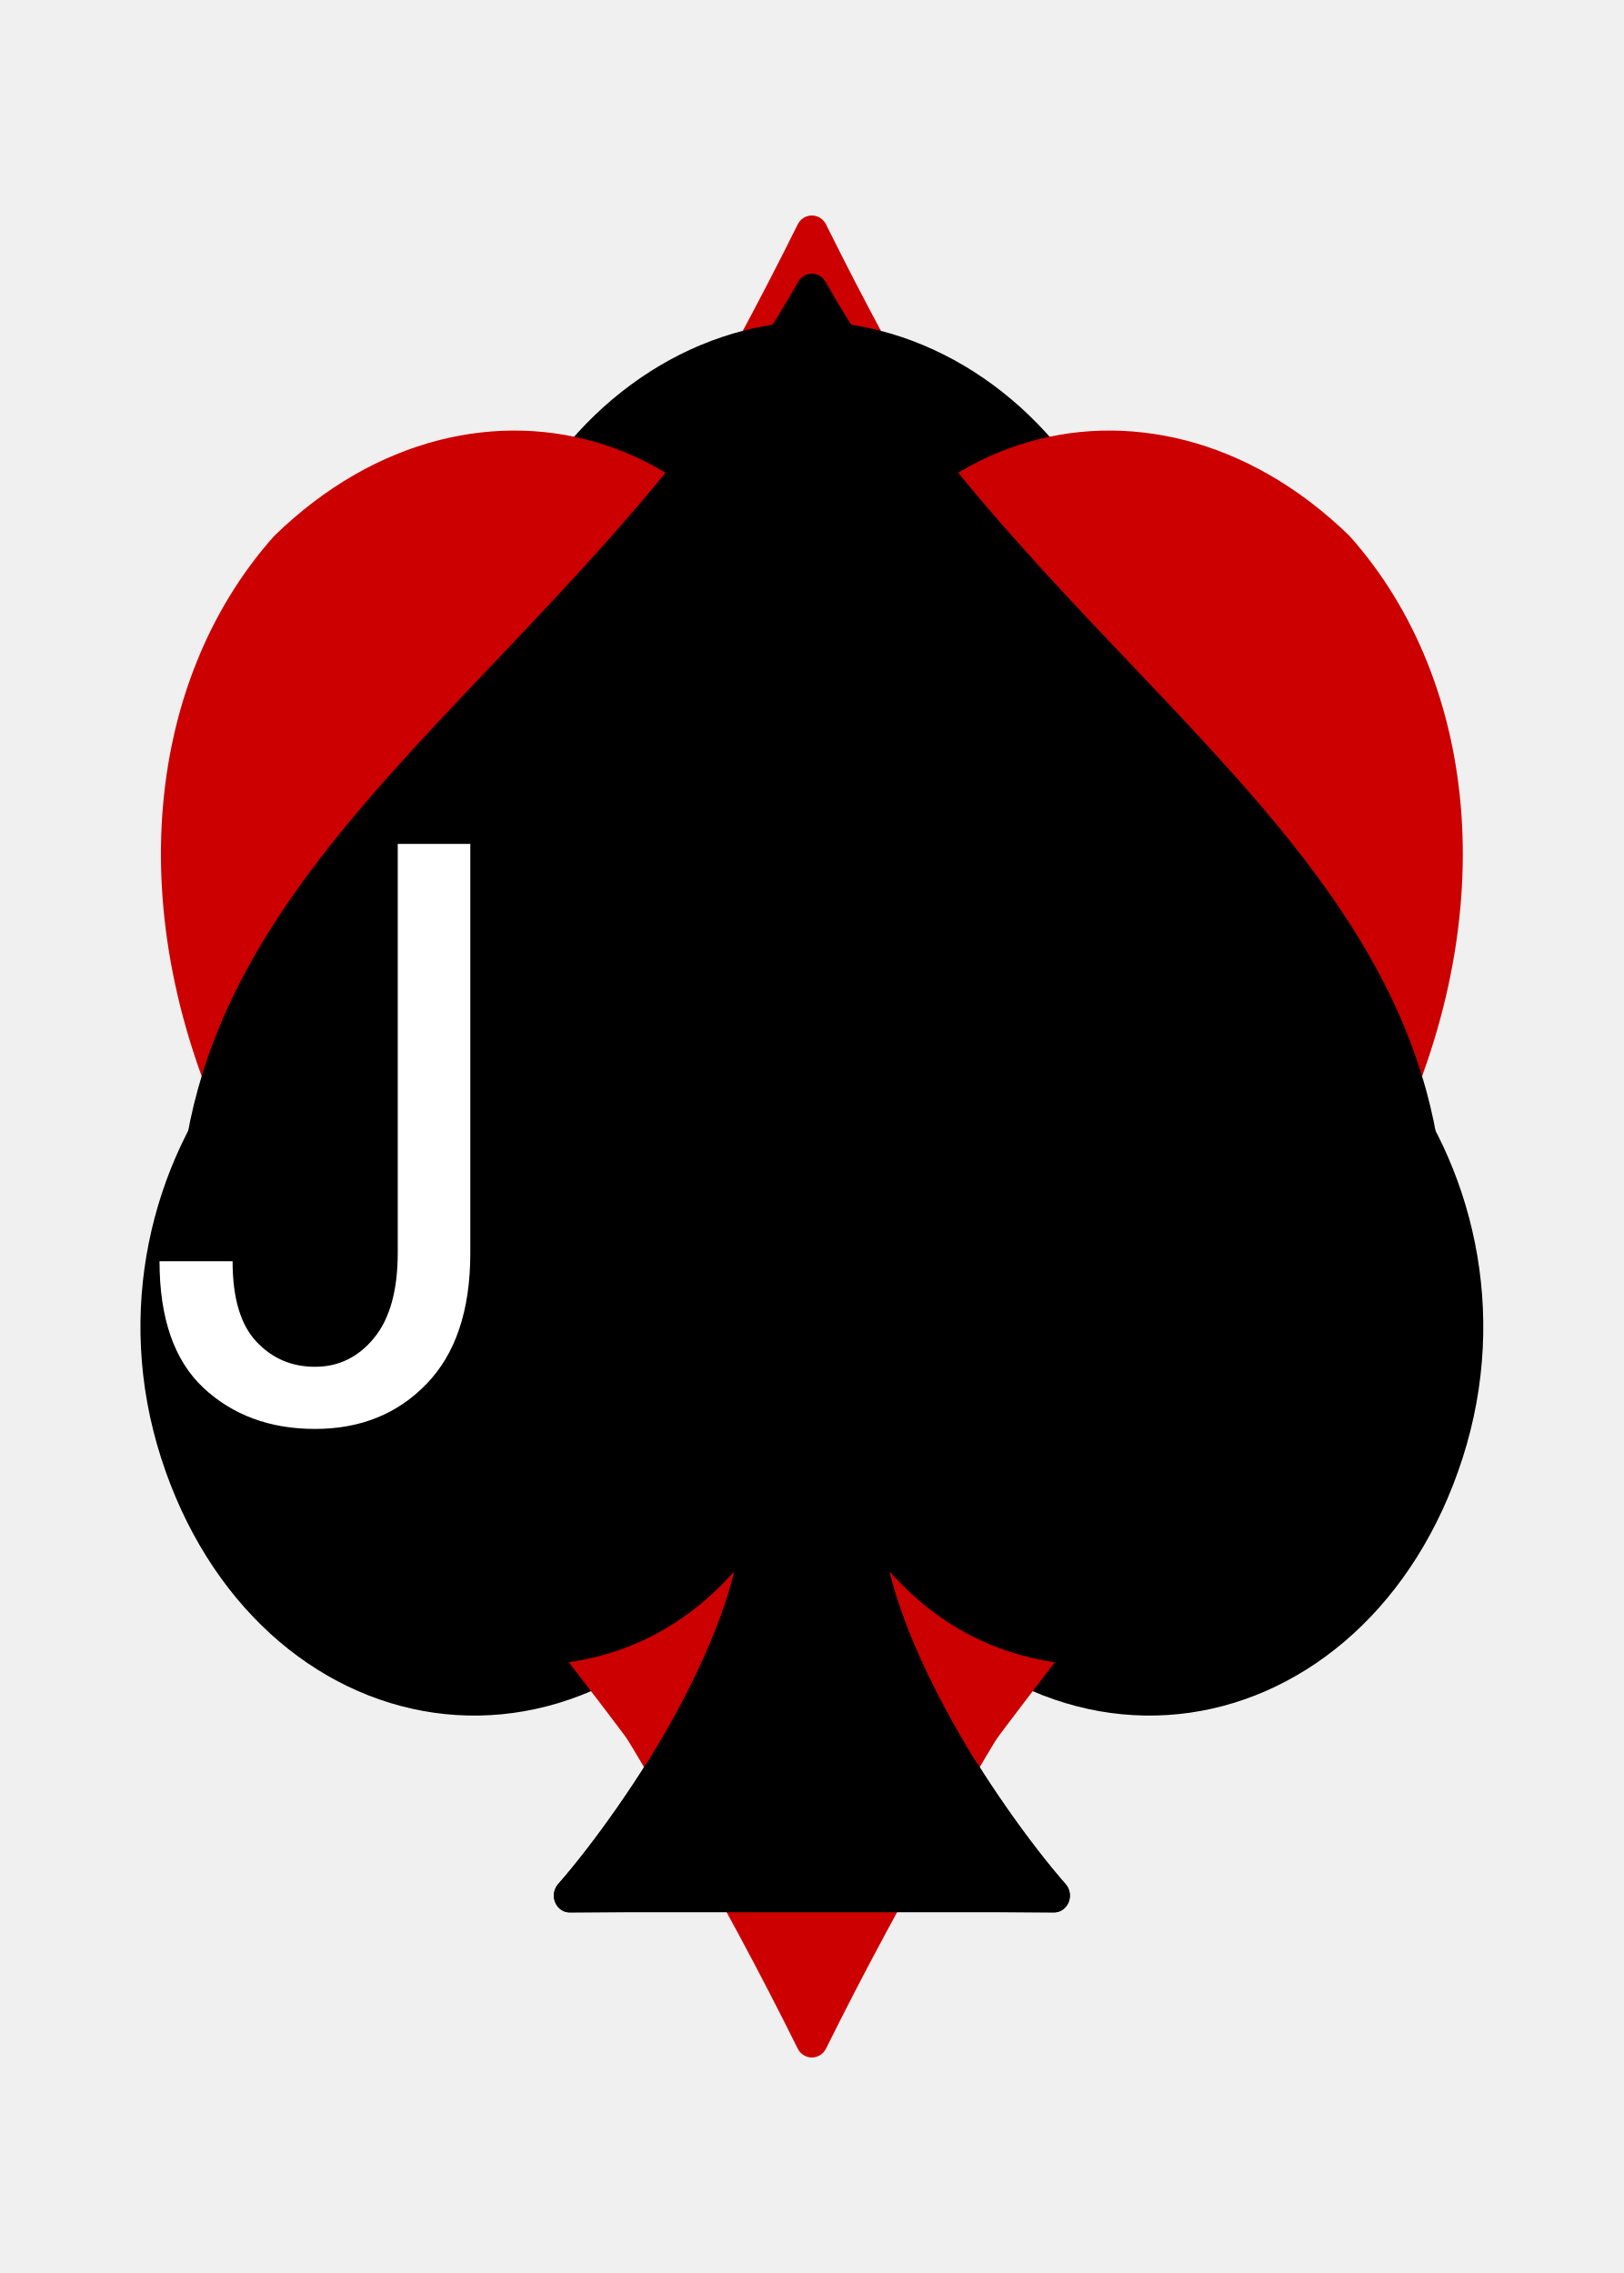
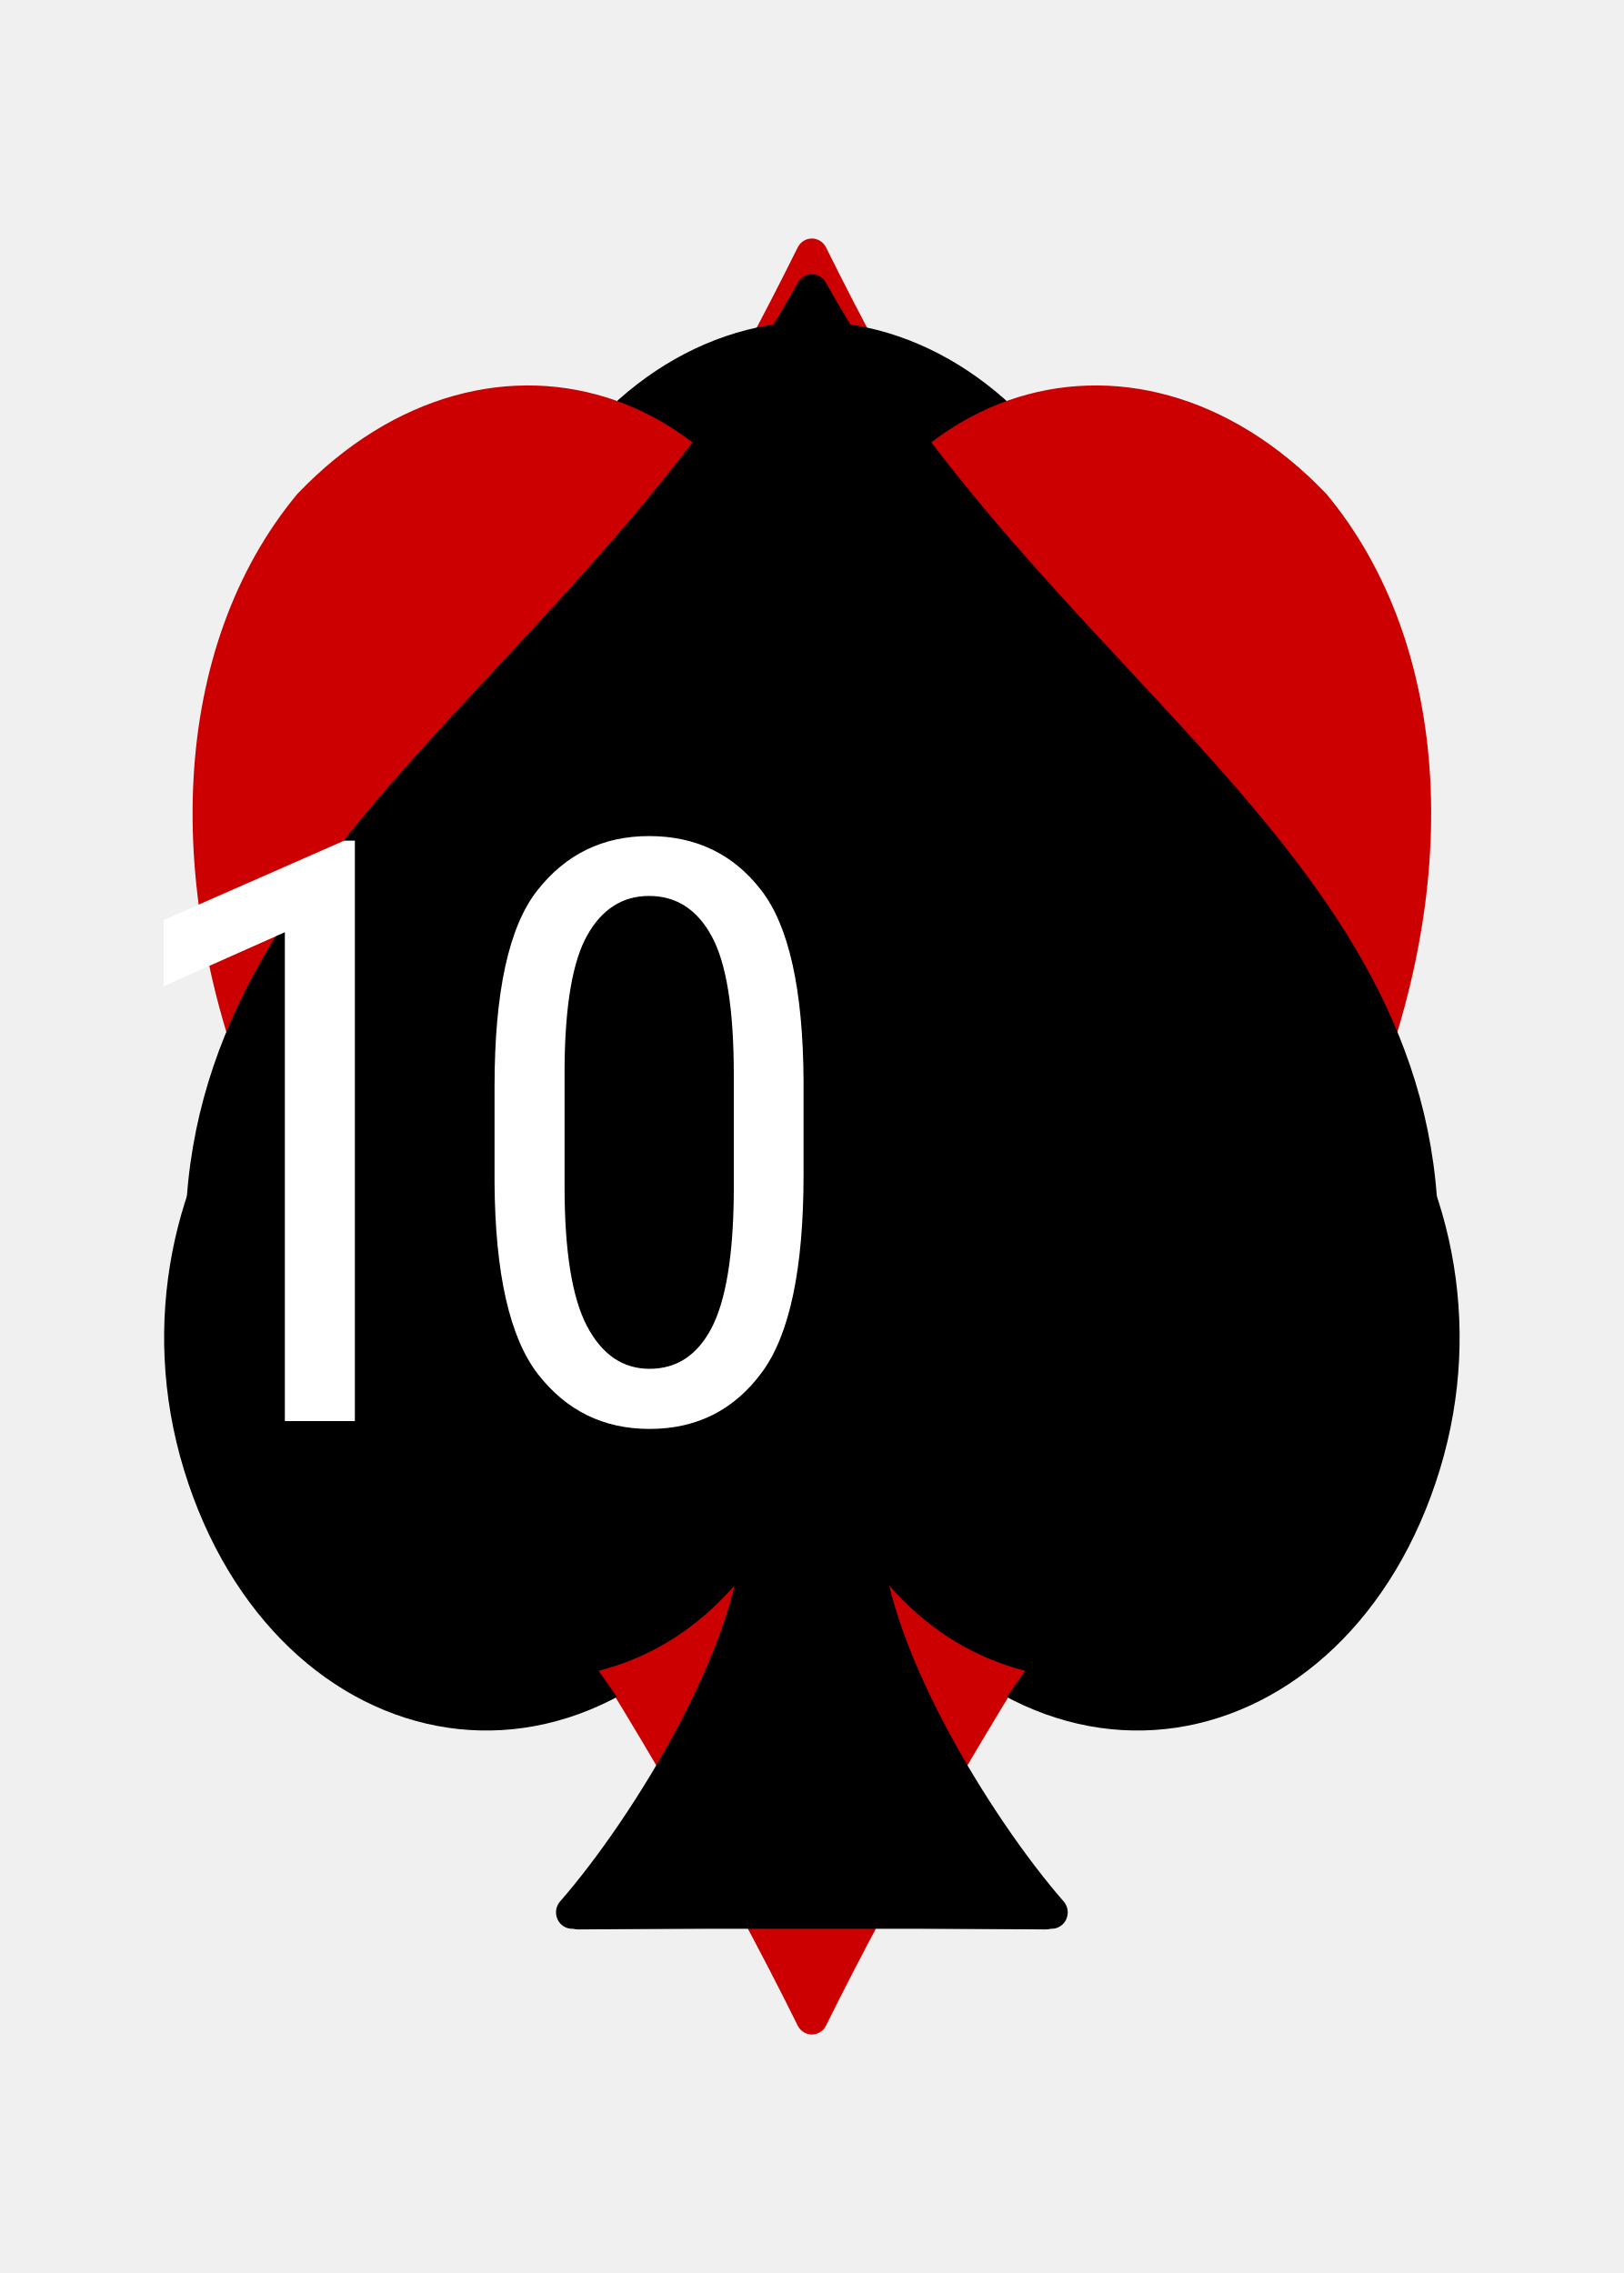
<svg xmlns="http://www.w3.org/2000/svg" id="deck" version="1.1" viewBox="0 0 100 140" height="140mm" width="100mm">
  <defs id="defs15296">
    </defs>
  <g style="display:inline" id="layer">
-     <path style="display:inline;opacity:1;fill:#cc0000;fill-opacity:1;fill-rule:evenodd;stroke:#cc0000;stroke-width:1.388;stroke-linecap:round;stroke-linejoin:round;stroke-miterlimit:4;stroke-dasharray:none;stroke-dashoffset:0;stroke-opacity:1;paint-order:markers fill stroke" d="M 37.5,88.005 C 30.958,75.246 21.049,60.633 11.995,50 21.049,39.367 30.958,24.754 37.5,11.995 44.042,24.754 53.951,39.367 63.005,50 53.951,60.633 44.042,75.246 37.5,88.005 Z m -2e-6,-38.005 2e-6,25.951 2e-6,-25.951 -2e-6,-25.951 z" id="diamo" transform="matrix(1.41567,0,0,1.465841,-3.087613,-3.292068)" />
-     <path style="display:inline;fill:#000000;fill-opacity:1;fill-rule:evenodd;stroke:#000000;stroke-width:1.509;stroke-linecap:round;stroke-linejoin:round;stroke-miterlimit:4;stroke-dasharray:none;stroke-dashoffset:0;stroke-opacity:1;paint-order:stroke markers fill" d="M 37.5,13.758 C 26.235,13.965 16.426,27.246 25.251,41.781 13.741,38.239 2.363,50.907 6.726,63.47 11.089,76.033 26.513,78.993 35,66.257 c 0.043,5.195 -5.79,13.344 -9.22,17.002 L 37.5,83.177 m 10e-7,-69.418 c 11.265,0.207 21.074,13.487 12.249,28.022 11.51,-3.541 22.888,9.126 18.525,21.689 -4.363,12.563 -19.787,15.523 -28.274,2.787 -0.043,5.195 5.79,13.344 9.22,17.002 l -11.721,-0.083" id="clubs" transform="matrix(1.273034,0,0,1.380156,2.261232,1.843389)" />
-     <path id="heart" d="M 37.5,87.506 C 31.273,75.827 17.886,64.537 11.684,51.337 6.194,41.275 7.402,31.238 13.159,25.212 c 8.995,-8.142 21.772,-4.346 24.341,7.54 2.569,-11.886 15.346,-15.682 24.341,-7.54 5.757,6.026 6.966,16.063 1.476,26.125 -6.202,13.2 -19.589,24.49 -25.816,36.169 z" style="display:inline;opacity:1;fill:#cc0000;fill-opacity:1;fill-rule:evenodd;stroke:#cc0000;stroke-width:1.448;stroke-linecap:round;stroke-linejoin:round;stroke-miterlimit:4;stroke-dasharray:none;stroke-dashoffset:0;stroke-opacity:1;paint-order:stroke markers fill" transform="matrix(1.332738,0,0,1.431078,0.02234273,-2.325436)" />
-     <path style="display:inline;fill:#000000;fill-opacity:1;fill-rule:evenodd;stroke:#000000;stroke-width:1.464;stroke-linecap:round;stroke-linejoin:round;stroke-miterlimit:4;stroke-dasharray:none;paint-order:stroke markers fill" d="M 37.5,12.473 C 27.222,29.648 9.102,37.23 9,53.548 8.93,64.569 16.132,72.25 24.09,72.234 c 5.411,-0.011 8.707,-2.681 10.91,-5.977 0.043,5.195 -5.265,13.159 -8.696,16.817 h 11.196 11.196 c -3.431,-3.658 -8.739,-11.622 -8.696,-16.817 2.203,3.296 5.499,5.966 10.91,5.977 7.958,0.016 15.16,-7.665 15.091,-18.686 C 65.898,37.23 47.778,29.648 37.5,12.473 Z" id="spade" transform="matrix(1.33272,0,0,1.400503,0.02301111,0.4096231)" />
-     <text xml:space="preserve" style="font-style:normal;font-variant:normal;font-weight:normal;font-stretch:normal;font-size:50px;font-family:'Roboto Condensed';text-align:center;letter-spacing:0px;text-anchor:middle;display:inline;fill:#ffffff;stroke:none" x="49.158" id="rank" y="87.529">
-       <tspan id="rankspan" y="87.529" x="49.158">J</tspan>
+     <path style="display:inline;opacity:1;fill:#cc0000;fill-opacity:1;fill-rule:evenodd;stroke:#cc0000;stroke-width:1.425;stroke-linecap:round;stroke-linejoin:round;stroke-miterlimit:4;stroke-dasharray:none;stroke-dashoffset:0;stroke-opacity:1;paint-order:markers fill stroke" d="M 37.5,88.005 C 30.958,75.246 21.049,60.633 11.995,50 21.049,39.367 30.958,24.754 37.5,11.995 44.042,24.754 53.951,39.367 63.005,50 53.951,60.633 44.042,75.246 37.5,88.005 Z m -2e-6,-38.005 2e-6,29.39 3e-6,-29.39 -3e-6,-29.39 z" id="diamo" class="UnoptimicedTransforms" transform="matrix(1.379315,0,0,1.428526,-1.724301,-1.426302)" />
+     <path style="display:inline;fill:#000000;fill-opacity:1;fill-rule:evenodd;stroke:#000000;stroke-width:1.529;stroke-linecap:round;stroke-linejoin:round;stroke-miterlimit:4;stroke-dasharray:none;stroke-dashoffset:0;stroke-opacity:1;paint-order:stroke markers fill" d="M 37.5,13.758 C 26.262,13.798 16.427,27.246 25.251,41.781 13.741,38.239 2.363,50.907 6.726,63.47 11.089,76.033 26.513,78.993 35,66.257 c 0.043,5.195 -5.79,13.344 -9.22,17.002 l 11.721,-0.083 11.721,0.083 C 45.79,79.601 39.957,71.452 40,66.257 48.487,78.993 63.911,76.033 68.274,63.47 72.637,50.907 61.259,38.239 49.749,41.781 58.573,27.246 48.738,13.798 37.5,13.758 Z" id="clubs" transform="matrix(1.227752,0,0,1.394261,3.959297,1.688334)" class="UnoptimicedTransforms" />
+     <path id="heart" d="M 50,124.12 C 41.913,106.98 25.004,90.214 16.475,71.037 9.814,56.061 10.915,41.539 18.391,32.696 30.072,20.746 46.664,26.318 50,43.762 53.336,26.318 69.928,20.746 81.609,32.696 89.085,41.539 90.186,56.061 83.525,71.037 74.996,90.214 58.087,106.98 50,124.12 Z" style="display:inline;opacity:1;fill:#cc0000;fill-opacity:1;fill-rule:evenodd;stroke:#cc0000;stroke-width:2.021;stroke-linecap:round;stroke-linejoin:round;stroke-miterlimit:4;stroke-dasharray:none;stroke-dashoffset:0;stroke-opacity:1;paint-order:stroke markers fill" class="UnoptimicedTransforms" transform="matrix(0.9794743,0,0,1,1.026285,-1.5875)" />
+     <path style="display:inline;fill:#000000;fill-opacity:1;fill-rule:evenodd;stroke:#000000;stroke-width:2;stroke-linecap:round;stroke-linejoin:round;stroke-miterlimit:4;stroke-dasharray:none;paint-order:stroke markers fill" d="M 50,18.407 C 36.303,42.46 12.154,53.079 12.017,75.933 c -0.092,15.435 9.506,26.192 20.112,26.169 7.211,-0.015 11.604,-3.754 14.54,-8.371 0.058,7.276 -7.016,18.429 -11.589,23.552 H 50 64.921 c -4.572,-5.123 -11.646,-16.276 -11.589,-23.552 2.936,4.616 7.329,8.356 14.54,8.371 C 78.477,102.125 88.075,91.368 87.983,75.933 87.846,53.079 63.697,42.46 50,18.407 Z" id="spade" class="UnoptimicedTransforms" transform="matrix(0.9897367,0,0,1.010202,0.5131634,-0.6921743)" />
+     <text xml:space="preserve" style="font-style:normal;font-variant:normal;font-weight:normal;font-stretch:normal;font-size:50px;font-family:'Roboto Condensed';text-align:center;letter-spacing:-3.175px;text-anchor:middle;display:inline;fill:#ffffff;stroke:none" x="49.158" id="rank" y="87.529">
+       <tspan id="rankspan" y="87.529" x="47.57" dx="4">10</tspan>
    </text>
  </g>
</svg>
